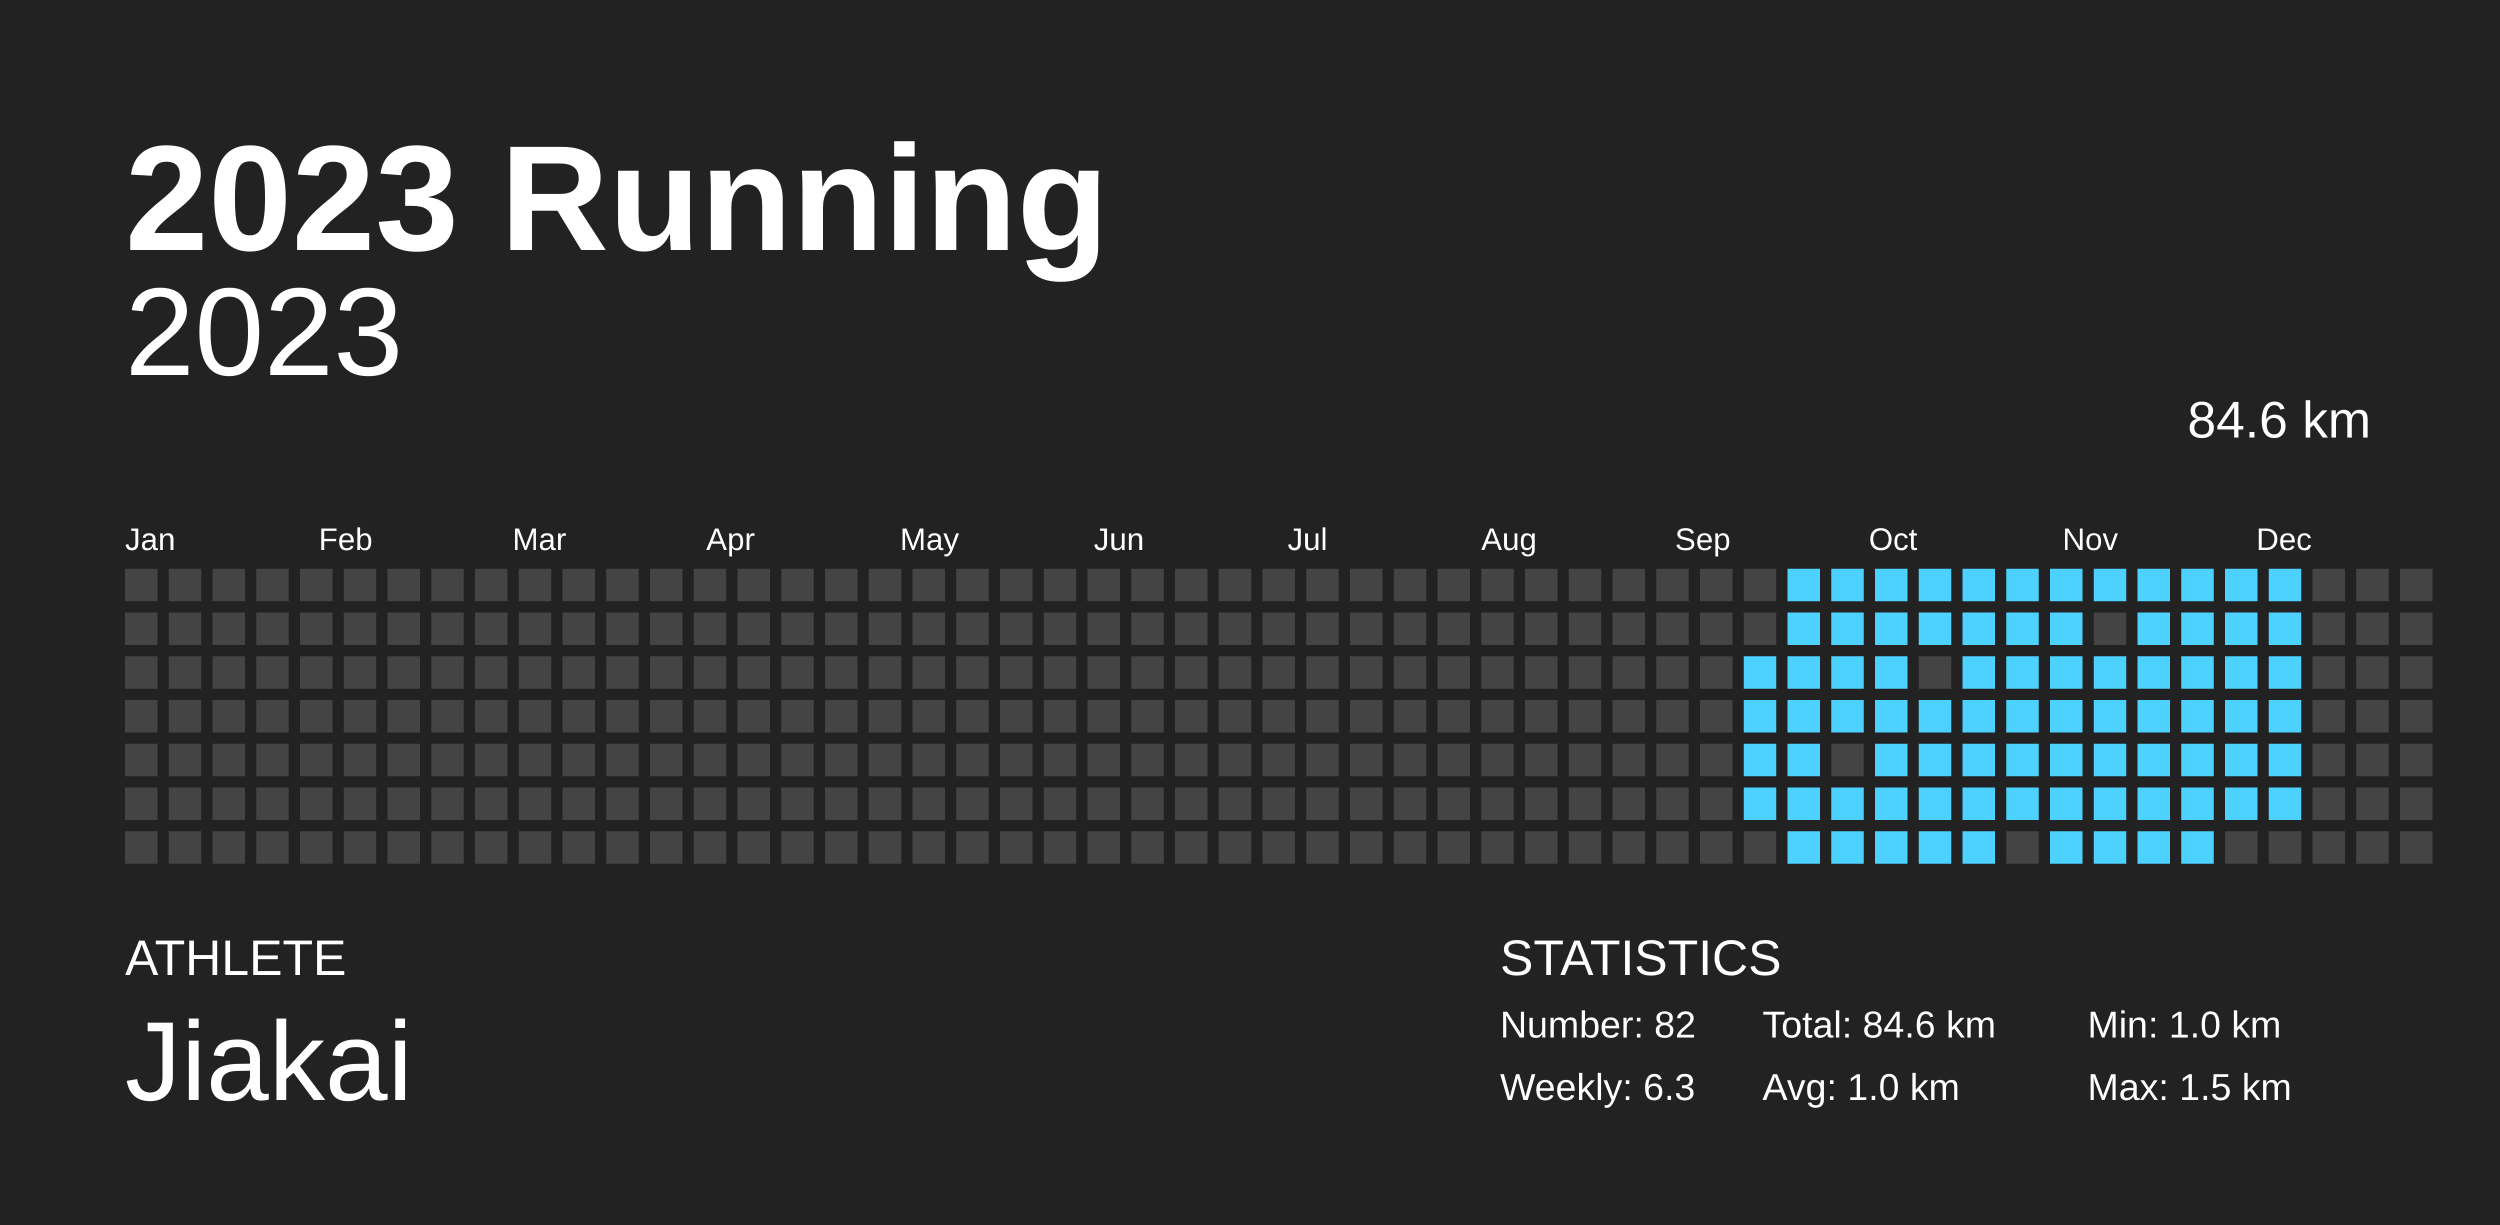
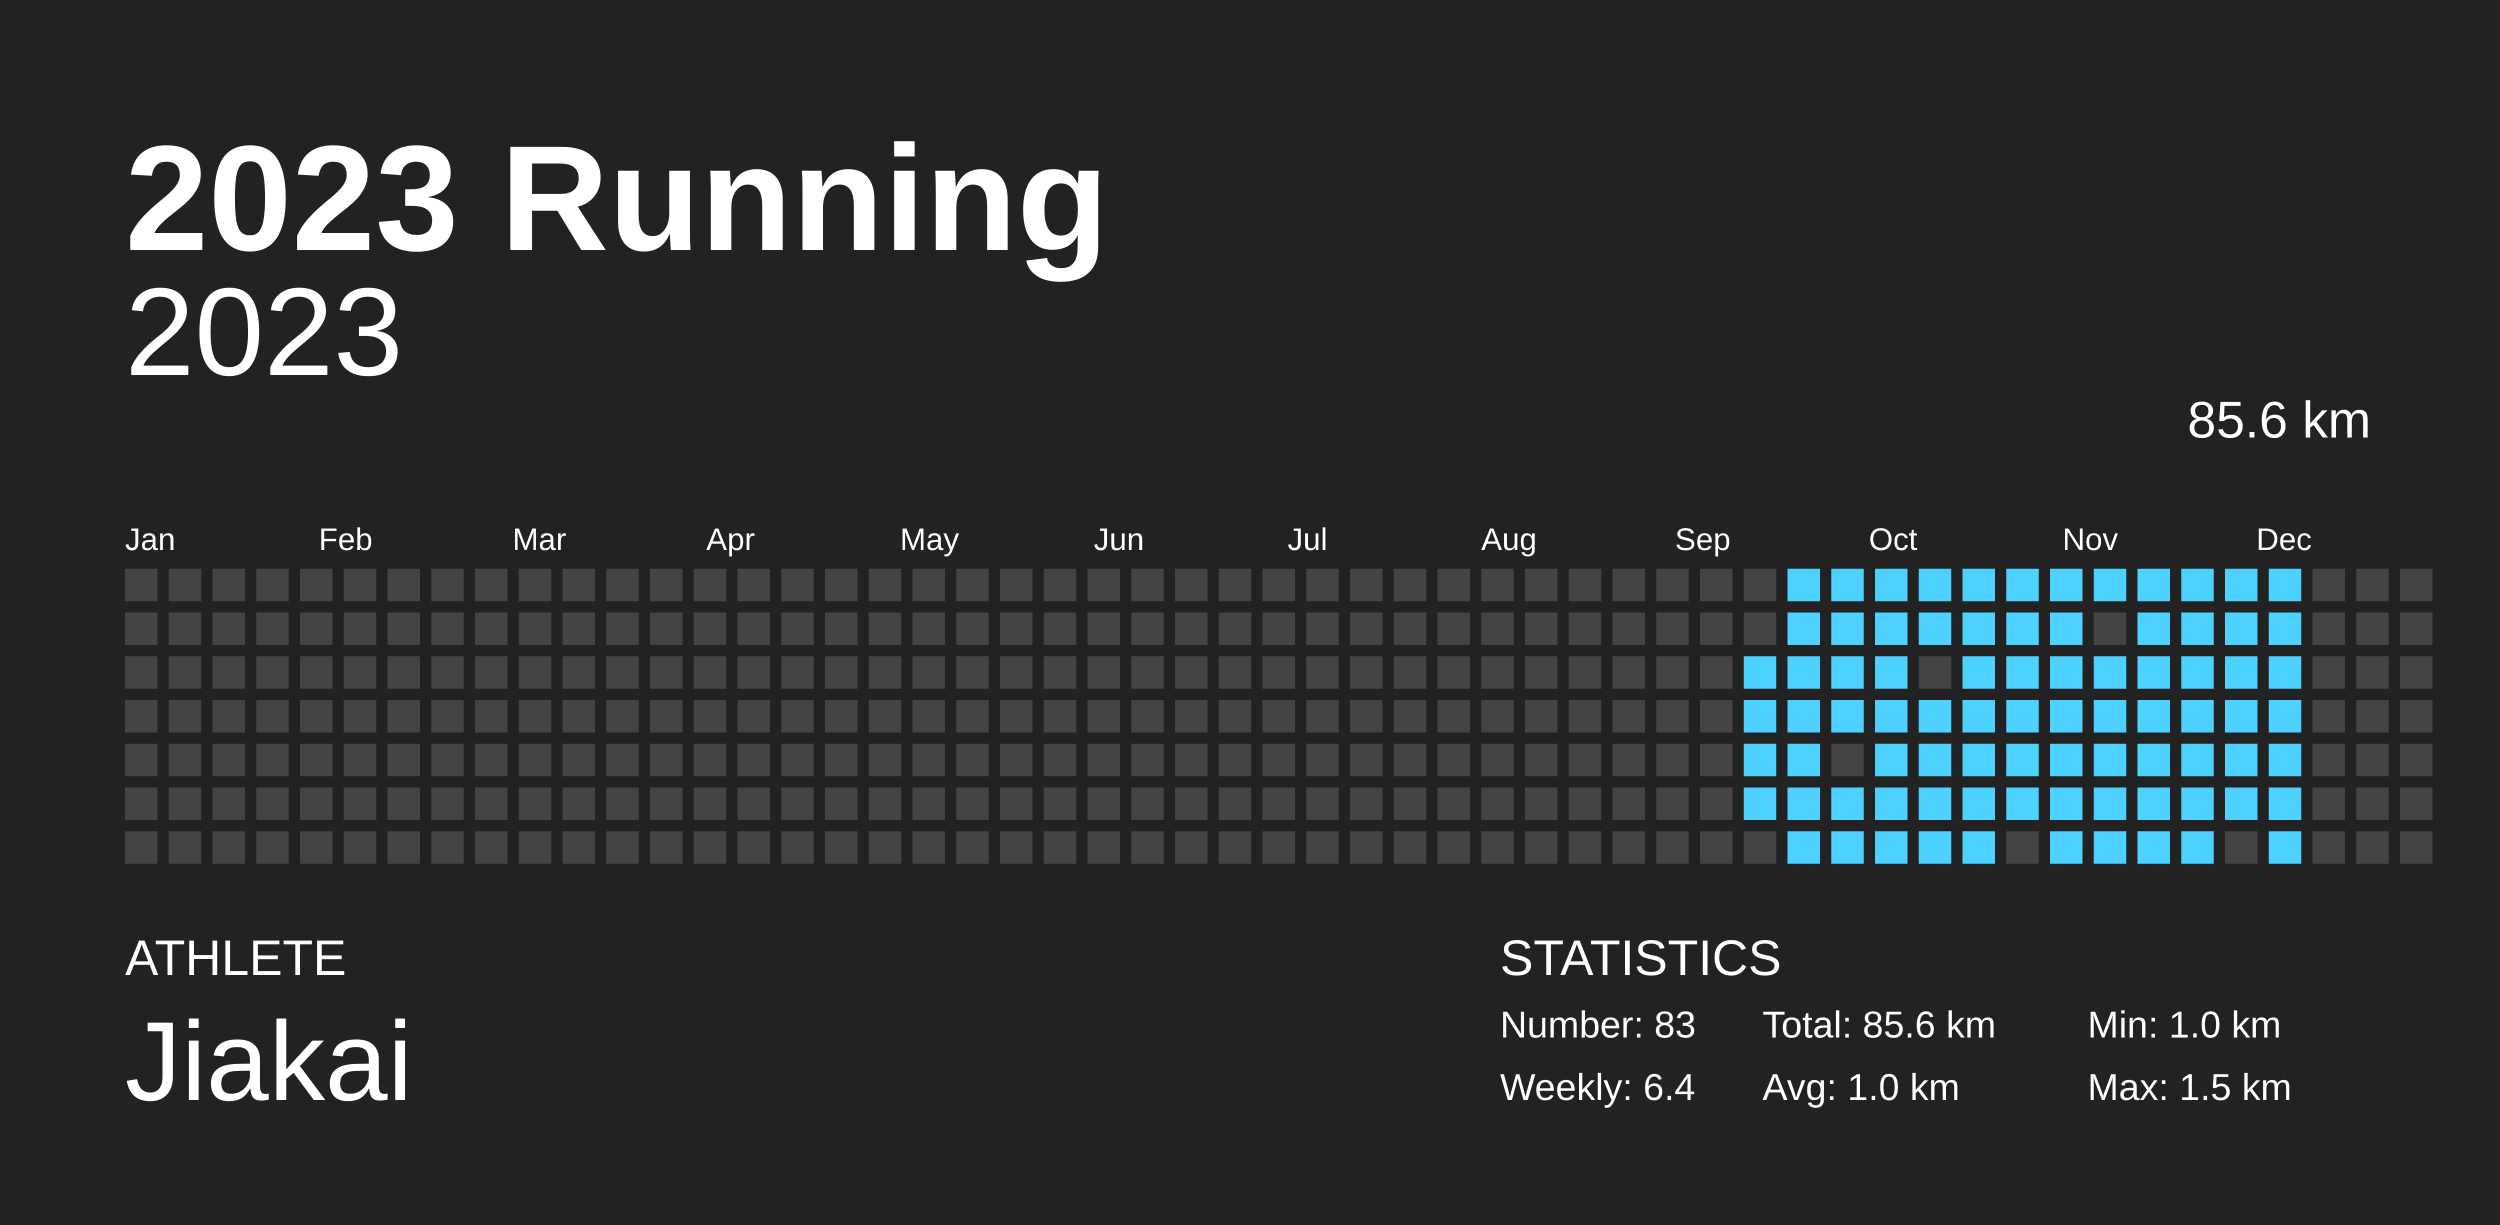
<svg xmlns="http://www.w3.org/2000/svg" baseProfile="full" height="98mm" version="1.1" viewBox="0,0,200,98" width="200mm">
  <defs />
  <rect fill="#222222" height="98" width="200" x="0" y="0" />
  <text fill="#FFFFFF" style="font-size:12px; font-family:Arial; font-weight:bold;" x="10" y="20">2023 Running</text>
  <text fill="#FFFFFF" style="font-size:4px; font-family:Arial" x="10" y="78">ATHLETE</text>
  <text fill="#FFFFFF" style="font-size:9px; font-family:Arial" x="10" y="88">Jiakai</text>
  <text fill="#FFFFFF" style="font-size:4px; font-family:Arial" x="120" y="78">STATISTICS</text>
-   <text fill="#FFFFFF" style="font-size:3px; font-family:Arial" x="120" y="83">Number: 82</text>
-   <text fill="#FFFFFF" style="font-size:3px; font-family:Arial" x="120" y="88">Weekly: 6.3</text>
-   <text fill="#FFFFFF" style="font-size:3px; font-family:Arial" x="141" y="83">Total: 84.6 km</text>
+   <text fill="#FFFFFF" style="font-size:3px; font-family:Arial" x="120" y="83">Number: 83</text>
+   <text fill="#FFFFFF" style="font-size:3px; font-family:Arial" x="120" y="88">Weekly: 6.4</text>
+   <text fill="#FFFFFF" style="font-size:3px; font-family:Arial" x="141" y="83">Total: 85.6 km</text>
  <text fill="#FFFFFF" style="font-size:3px; font-family:Arial" x="141" y="88">Avg: 1.0 km</text>
  <text fill="#FFFFFF" style="font-size:3px; font-family:Arial" x="167" y="83">Min: 1.0 km</text>
  <text fill="#FFFFFF" style="font-size:3px; font-family:Arial" x="167" y="88">Max: 1.5 km</text>
  <text alignment-baseline="hanging" fill="#FFFFFF" style="font-size:10.0px; font-family:Arial;" x="10" y="30">2023</text>
-   <text alignment-baseline="hanging" fill="#FFFFFF" style="font-size:4.125px; font-family:Arial;" x="175" y="35">84.6 km</text>
+   <text alignment-baseline="hanging" fill="#FFFFFF" style="font-size:4.125px; font-family:Arial;" x="175" y="35">85.6 km</text>
  <text fill="#FFFFFF" style="font-size:2.5px; font-family:Arial" x="10.0" y="44">Jan</text>
  <text fill="#FFFFFF" style="font-size:2.5px; font-family:Arial" x="25.5" y="44">Feb</text>
  <text fill="#FFFFFF" style="font-size:2.5px; font-family:Arial" x="41.0" y="44">Mar</text>
  <text fill="#FFFFFF" style="font-size:2.5px; font-family:Arial" x="56.5" y="44">Apr</text>
  <text fill="#FFFFFF" style="font-size:2.5px; font-family:Arial" x="72.0" y="44">May</text>
  <text fill="#FFFFFF" style="font-size:2.5px; font-family:Arial" x="87.5" y="44">Jun</text>
  <text fill="#FFFFFF" style="font-size:2.5px; font-family:Arial" x="103.0" y="44">Jul</text>
  <text fill="#FFFFFF" style="font-size:2.5px; font-family:Arial" x="118.5" y="44">Aug</text>
  <text fill="#FFFFFF" style="font-size:2.5px; font-family:Arial" x="134.0" y="44">Sep</text>
  <text fill="#FFFFFF" style="font-size:2.5px; font-family:Arial" x="149.5" y="44">Oct</text>
  <text fill="#FFFFFF" style="font-size:2.5px; font-family:Arial" x="165.0" y="44">Nov</text>
  <text fill="#FFFFFF" style="font-size:2.5px; font-family:Arial" x="180.5" y="44">Dec</text>
  <rect fill="#444444" height="2.6" width="2.6" x="10.0" y="45.5" />
  <rect fill="#444444" height="2.6" width="2.6" x="10.0" y="49.0" />
  <rect fill="#444444" height="2.6" width="2.6" x="10.0" y="52.5" />
  <rect fill="#444444" height="2.6" width="2.6" x="10.0" y="56.0" />
  <rect fill="#444444" height="2.6" width="2.6" x="10.0" y="59.5" />
  <rect fill="#444444" height="2.6" width="2.6" x="10.0" y="63.0" />
  <rect fill="#444444" height="2.6" width="2.6" x="10.0" y="66.5" />
  <rect fill="#444444" height="2.6" width="2.6" x="13.5" y="45.5" />
  <rect fill="#444444" height="2.6" width="2.6" x="13.5" y="49.0" />
  <rect fill="#444444" height="2.6" width="2.6" x="13.5" y="52.5" />
  <rect fill="#444444" height="2.6" width="2.6" x="13.5" y="56.0" />
  <rect fill="#444444" height="2.6" width="2.6" x="13.5" y="59.5" />
  <rect fill="#444444" height="2.6" width="2.6" x="13.5" y="63.0" />
  <rect fill="#444444" height="2.6" width="2.6" x="13.5" y="66.5" />
  <rect fill="#444444" height="2.6" width="2.6" x="17.0" y="45.5" />
  <rect fill="#444444" height="2.6" width="2.6" x="17.0" y="49.0" />
  <rect fill="#444444" height="2.6" width="2.6" x="17.0" y="52.5" />
  <rect fill="#444444" height="2.6" width="2.6" x="17.0" y="56.0" />
  <rect fill="#444444" height="2.6" width="2.6" x="17.0" y="59.5" />
  <rect fill="#444444" height="2.6" width="2.6" x="17.0" y="63.0" />
  <rect fill="#444444" height="2.6" width="2.6" x="17.0" y="66.5" />
  <rect fill="#444444" height="2.6" width="2.6" x="20.5" y="45.5" />
  <rect fill="#444444" height="2.6" width="2.6" x="20.5" y="49.0" />
  <rect fill="#444444" height="2.6" width="2.6" x="20.5" y="52.5" />
  <rect fill="#444444" height="2.6" width="2.6" x="20.5" y="56.0" />
  <rect fill="#444444" height="2.6" width="2.6" x="20.5" y="59.5" />
  <rect fill="#444444" height="2.6" width="2.6" x="20.5" y="63.0" />
  <rect fill="#444444" height="2.6" width="2.6" x="20.5" y="66.5" />
  <rect fill="#444444" height="2.6" width="2.6" x="24.0" y="45.5" />
  <rect fill="#444444" height="2.6" width="2.6" x="24.0" y="49.0" />
  <rect fill="#444444" height="2.6" width="2.6" x="24.0" y="52.5" />
  <rect fill="#444444" height="2.6" width="2.6" x="24.0" y="56.0" />
  <rect fill="#444444" height="2.6" width="2.6" x="24.0" y="59.5" />
  <rect fill="#444444" height="2.6" width="2.6" x="24.0" y="63.0" />
  <rect fill="#444444" height="2.6" width="2.6" x="24.0" y="66.5" />
  <rect fill="#444444" height="2.6" width="2.6" x="27.5" y="45.5" />
  <rect fill="#444444" height="2.6" width="2.6" x="27.5" y="49.0" />
  <rect fill="#444444" height="2.6" width="2.6" x="27.5" y="52.5" />
  <rect fill="#444444" height="2.6" width="2.6" x="27.5" y="56.0" />
  <rect fill="#444444" height="2.6" width="2.6" x="27.5" y="59.5" />
  <rect fill="#444444" height="2.6" width="2.6" x="27.5" y="63.0" />
  <rect fill="#444444" height="2.6" width="2.6" x="27.5" y="66.5" />
  <rect fill="#444444" height="2.6" width="2.6" x="31.0" y="45.5" />
  <rect fill="#444444" height="2.6" width="2.6" x="31.0" y="49.0" />
  <rect fill="#444444" height="2.6" width="2.6" x="31.0" y="52.5" />
  <rect fill="#444444" height="2.6" width="2.6" x="31.0" y="56.0" />
  <rect fill="#444444" height="2.6" width="2.6" x="31.0" y="59.5" />
  <rect fill="#444444" height="2.6" width="2.6" x="31.0" y="63.0" />
  <rect fill="#444444" height="2.6" width="2.6" x="31.0" y="66.5" />
  <rect fill="#444444" height="2.6" width="2.6" x="34.5" y="45.5" />
  <rect fill="#444444" height="2.6" width="2.6" x="34.5" y="49.0" />
  <rect fill="#444444" height="2.6" width="2.6" x="34.5" y="52.5" />
  <rect fill="#444444" height="2.6" width="2.6" x="34.5" y="56.0" />
  <rect fill="#444444" height="2.6" width="2.6" x="34.5" y="59.5" />
  <rect fill="#444444" height="2.6" width="2.6" x="34.5" y="63.0" />
  <rect fill="#444444" height="2.6" width="2.6" x="34.5" y="66.5" />
  <rect fill="#444444" height="2.6" width="2.6" x="38.0" y="45.5" />
  <rect fill="#444444" height="2.6" width="2.6" x="38.0" y="49.0" />
  <rect fill="#444444" height="2.6" width="2.6" x="38.0" y="52.5" />
  <rect fill="#444444" height="2.6" width="2.6" x="38.0" y="56.0" />
  <rect fill="#444444" height="2.6" width="2.6" x="38.0" y="59.5" />
  <rect fill="#444444" height="2.6" width="2.6" x="38.0" y="63.0" />
  <rect fill="#444444" height="2.6" width="2.6" x="38.0" y="66.5" />
  <rect fill="#444444" height="2.6" width="2.6" x="41.5" y="45.5" />
  <rect fill="#444444" height="2.6" width="2.6" x="41.5" y="49.0" />
  <rect fill="#444444" height="2.6" width="2.6" x="41.5" y="52.5" />
  <rect fill="#444444" height="2.6" width="2.6" x="41.5" y="56.0" />
  <rect fill="#444444" height="2.6" width="2.6" x="41.5" y="59.5" />
  <rect fill="#444444" height="2.6" width="2.6" x="41.5" y="63.0" />
  <rect fill="#444444" height="2.6" width="2.6" x="41.5" y="66.5" />
  <rect fill="#444444" height="2.6" width="2.6" x="45.0" y="45.5" />
  <rect fill="#444444" height="2.6" width="2.6" x="45.0" y="49.0" />
  <rect fill="#444444" height="2.6" width="2.6" x="45.0" y="52.5" />
  <rect fill="#444444" height="2.6" width="2.6" x="45.0" y="56.0" />
  <rect fill="#444444" height="2.6" width="2.6" x="45.0" y="59.5" />
  <rect fill="#444444" height="2.6" width="2.6" x="45.0" y="63.0" />
  <rect fill="#444444" height="2.6" width="2.6" x="45.0" y="66.5" />
  <rect fill="#444444" height="2.6" width="2.6" x="48.5" y="45.5" />
  <rect fill="#444444" height="2.6" width="2.6" x="48.5" y="49.0" />
  <rect fill="#444444" height="2.6" width="2.6" x="48.5" y="52.5" />
  <rect fill="#444444" height="2.6" width="2.6" x="48.5" y="56.0" />
  <rect fill="#444444" height="2.6" width="2.6" x="48.5" y="59.5" />
  <rect fill="#444444" height="2.6" width="2.6" x="48.5" y="63.0" />
  <rect fill="#444444" height="2.6" width="2.6" x="48.5" y="66.5" />
  <rect fill="#444444" height="2.6" width="2.6" x="52.0" y="45.5" />
  <rect fill="#444444" height="2.6" width="2.6" x="52.0" y="49.0" />
  <rect fill="#444444" height="2.6" width="2.6" x="52.0" y="52.5" />
  <rect fill="#444444" height="2.6" width="2.6" x="52.0" y="56.0" />
  <rect fill="#444444" height="2.6" width="2.6" x="52.0" y="59.5" />
  <rect fill="#444444" height="2.6" width="2.6" x="52.0" y="63.0" />
  <rect fill="#444444" height="2.6" width="2.6" x="52.0" y="66.5" />
  <rect fill="#444444" height="2.6" width="2.6" x="55.5" y="45.5" />
  <rect fill="#444444" height="2.6" width="2.6" x="55.5" y="49.0" />
  <rect fill="#444444" height="2.6" width="2.6" x="55.5" y="52.5" />
  <rect fill="#444444" height="2.6" width="2.6" x="55.5" y="56.0" />
  <rect fill="#444444" height="2.6" width="2.6" x="55.5" y="59.5" />
  <rect fill="#444444" height="2.6" width="2.6" x="55.5" y="63.0" />
  <rect fill="#444444" height="2.6" width="2.6" x="55.5" y="66.5" />
  <rect fill="#444444" height="2.6" width="2.6" x="59.0" y="45.5" />
  <rect fill="#444444" height="2.6" width="2.6" x="59.0" y="49.0" />
  <rect fill="#444444" height="2.6" width="2.6" x="59.0" y="52.5" />
  <rect fill="#444444" height="2.6" width="2.6" x="59.0" y="56.0" />
  <rect fill="#444444" height="2.6" width="2.6" x="59.0" y="59.5" />
  <rect fill="#444444" height="2.6" width="2.6" x="59.0" y="63.0" />
  <rect fill="#444444" height="2.6" width="2.6" x="59.0" y="66.5" />
  <rect fill="#444444" height="2.6" width="2.6" x="62.5" y="45.5" />
  <rect fill="#444444" height="2.6" width="2.6" x="62.5" y="49.0" />
  <rect fill="#444444" height="2.6" width="2.6" x="62.5" y="52.5" />
  <rect fill="#444444" height="2.6" width="2.6" x="62.5" y="56.0" />
  <rect fill="#444444" height="2.6" width="2.6" x="62.5" y="59.5" />
  <rect fill="#444444" height="2.6" width="2.6" x="62.5" y="63.0" />
  <rect fill="#444444" height="2.6" width="2.6" x="62.5" y="66.5" />
  <rect fill="#444444" height="2.6" width="2.6" x="66.0" y="45.5" />
  <rect fill="#444444" height="2.6" width="2.6" x="66.0" y="49.0" />
  <rect fill="#444444" height="2.6" width="2.6" x="66.0" y="52.5" />
  <rect fill="#444444" height="2.6" width="2.6" x="66.0" y="56.0" />
  <rect fill="#444444" height="2.6" width="2.6" x="66.0" y="59.5" />
  <rect fill="#444444" height="2.6" width="2.6" x="66.0" y="63.0" />
  <rect fill="#444444" height="2.6" width="2.6" x="66.0" y="66.5" />
  <rect fill="#444444" height="2.6" width="2.6" x="69.5" y="45.5" />
  <rect fill="#444444" height="2.6" width="2.6" x="69.5" y="49.0" />
  <rect fill="#444444" height="2.6" width="2.6" x="69.5" y="52.5" />
  <rect fill="#444444" height="2.6" width="2.6" x="69.5" y="56.0" />
  <rect fill="#444444" height="2.6" width="2.6" x="69.5" y="59.5" />
  <rect fill="#444444" height="2.6" width="2.6" x="69.5" y="63.0" />
  <rect fill="#444444" height="2.6" width="2.6" x="69.5" y="66.5" />
  <rect fill="#444444" height="2.6" width="2.6" x="73.0" y="45.5" />
  <rect fill="#444444" height="2.6" width="2.6" x="73.0" y="49.0" />
  <rect fill="#444444" height="2.6" width="2.6" x="73.0" y="52.5" />
  <rect fill="#444444" height="2.6" width="2.6" x="73.0" y="56.0" />
  <rect fill="#444444" height="2.6" width="2.6" x="73.0" y="59.5" />
  <rect fill="#444444" height="2.6" width="2.6" x="73.0" y="63.0" />
  <rect fill="#444444" height="2.6" width="2.6" x="73.0" y="66.5" />
  <rect fill="#444444" height="2.6" width="2.6" x="76.5" y="45.5" />
  <rect fill="#444444" height="2.6" width="2.6" x="76.5" y="49.0" />
  <rect fill="#444444" height="2.6" width="2.6" x="76.5" y="52.5" />
  <rect fill="#444444" height="2.6" width="2.6" x="76.5" y="56.0" />
  <rect fill="#444444" height="2.6" width="2.6" x="76.5" y="59.5" />
  <rect fill="#444444" height="2.6" width="2.6" x="76.5" y="63.0" />
  <rect fill="#444444" height="2.6" width="2.6" x="76.5" y="66.5" />
  <rect fill="#444444" height="2.6" width="2.6" x="80.0" y="45.5" />
  <rect fill="#444444" height="2.6" width="2.6" x="80.0" y="49.0" />
  <rect fill="#444444" height="2.6" width="2.6" x="80.0" y="52.5" />
  <rect fill="#444444" height="2.6" width="2.6" x="80.0" y="56.0" />
  <rect fill="#444444" height="2.6" width="2.6" x="80.0" y="59.5" />
  <rect fill="#444444" height="2.6" width="2.6" x="80.0" y="63.0" />
  <rect fill="#444444" height="2.6" width="2.6" x="80.0" y="66.5" />
  <rect fill="#444444" height="2.6" width="2.6" x="83.5" y="45.5" />
  <rect fill="#444444" height="2.6" width="2.6" x="83.5" y="49.0" />
  <rect fill="#444444" height="2.6" width="2.6" x="83.5" y="52.5" />
  <rect fill="#444444" height="2.6" width="2.6" x="83.5" y="56.0" />
  <rect fill="#444444" height="2.6" width="2.6" x="83.5" y="59.5" />
  <rect fill="#444444" height="2.6" width="2.6" x="83.5" y="63.0" />
  <rect fill="#444444" height="2.6" width="2.6" x="83.5" y="66.5" />
  <rect fill="#444444" height="2.6" width="2.6" x="87.0" y="45.5" />
  <rect fill="#444444" height="2.6" width="2.6" x="87.0" y="49.0" />
  <rect fill="#444444" height="2.6" width="2.6" x="87.0" y="52.5" />
  <rect fill="#444444" height="2.6" width="2.6" x="87.0" y="56.0" />
  <rect fill="#444444" height="2.6" width="2.6" x="87.0" y="59.5" />
  <rect fill="#444444" height="2.6" width="2.6" x="87.0" y="63.0" />
  <rect fill="#444444" height="2.6" width="2.6" x="87.0" y="66.5" />
  <rect fill="#444444" height="2.6" width="2.6" x="90.5" y="45.5" />
  <rect fill="#444444" height="2.6" width="2.6" x="90.5" y="49.0" />
  <rect fill="#444444" height="2.6" width="2.6" x="90.5" y="52.5" />
  <rect fill="#444444" height="2.6" width="2.6" x="90.5" y="56.0" />
  <rect fill="#444444" height="2.6" width="2.6" x="90.5" y="59.5" />
  <rect fill="#444444" height="2.6" width="2.6" x="90.5" y="63.0" />
  <rect fill="#444444" height="2.6" width="2.6" x="90.5" y="66.5" />
  <rect fill="#444444" height="2.6" width="2.6" x="94.0" y="45.5" />
  <rect fill="#444444" height="2.6" width="2.6" x="94.0" y="49.0" />
  <rect fill="#444444" height="2.6" width="2.6" x="94.0" y="52.5" />
  <rect fill="#444444" height="2.6" width="2.6" x="94.0" y="56.0" />
  <rect fill="#444444" height="2.6" width="2.6" x="94.0" y="59.5" />
  <rect fill="#444444" height="2.6" width="2.6" x="94.0" y="63.0" />
  <rect fill="#444444" height="2.6" width="2.6" x="94.0" y="66.5" />
  <rect fill="#444444" height="2.6" width="2.6" x="97.5" y="45.5" />
  <rect fill="#444444" height="2.6" width="2.6" x="97.5" y="49.0" />
  <rect fill="#444444" height="2.6" width="2.6" x="97.5" y="52.5" />
  <rect fill="#444444" height="2.6" width="2.6" x="97.5" y="56.0" />
  <rect fill="#444444" height="2.6" width="2.6" x="97.5" y="59.5" />
  <rect fill="#444444" height="2.6" width="2.6" x="97.5" y="63.0" />
  <rect fill="#444444" height="2.6" width="2.6" x="97.5" y="66.5" />
  <rect fill="#444444" height="2.6" width="2.6" x="101.0" y="45.5" />
  <rect fill="#444444" height="2.6" width="2.6" x="101.0" y="49.0" />
  <rect fill="#444444" height="2.6" width="2.6" x="101.0" y="52.5" />
  <rect fill="#444444" height="2.6" width="2.6" x="101.0" y="56.0" />
  <rect fill="#444444" height="2.6" width="2.6" x="101.0" y="59.5" />
  <rect fill="#444444" height="2.6" width="2.6" x="101.0" y="63.0" />
  <rect fill="#444444" height="2.6" width="2.6" x="101.0" y="66.5" />
  <rect fill="#444444" height="2.6" width="2.6" x="104.5" y="45.5" />
  <rect fill="#444444" height="2.6" width="2.6" x="104.5" y="49.0" />
  <rect fill="#444444" height="2.6" width="2.6" x="104.5" y="52.5" />
  <rect fill="#444444" height="2.6" width="2.6" x="104.5" y="56.0" />
  <rect fill="#444444" height="2.6" width="2.6" x="104.5" y="59.5" />
  <rect fill="#444444" height="2.6" width="2.6" x="104.5" y="63.0" />
  <rect fill="#444444" height="2.6" width="2.6" x="104.5" y="66.5" />
  <rect fill="#444444" height="2.6" width="2.6" x="108.0" y="45.5" />
  <rect fill="#444444" height="2.6" width="2.6" x="108.0" y="49.0" />
  <rect fill="#444444" height="2.6" width="2.6" x="108.0" y="52.5" />
  <rect fill="#444444" height="2.6" width="2.6" x="108.0" y="56.0" />
  <rect fill="#444444" height="2.6" width="2.6" x="108.0" y="59.5" />
  <rect fill="#444444" height="2.6" width="2.6" x="108.0" y="63.0" />
  <rect fill="#444444" height="2.6" width="2.6" x="108.0" y="66.5" />
  <rect fill="#444444" height="2.6" width="2.6" x="111.5" y="45.5" />
  <rect fill="#444444" height="2.6" width="2.6" x="111.5" y="49.0" />
  <rect fill="#444444" height="2.6" width="2.6" x="111.5" y="52.5" />
  <rect fill="#444444" height="2.6" width="2.6" x="111.5" y="56.0" />
  <rect fill="#444444" height="2.6" width="2.6" x="111.5" y="59.5" />
  <rect fill="#444444" height="2.6" width="2.6" x="111.5" y="63.0" />
  <rect fill="#444444" height="2.6" width="2.6" x="111.5" y="66.5" />
  <rect fill="#444444" height="2.6" width="2.6" x="115.0" y="45.5" />
  <rect fill="#444444" height="2.6" width="2.6" x="115.0" y="49.0" />
  <rect fill="#444444" height="2.6" width="2.6" x="115.0" y="52.5" />
  <rect fill="#444444" height="2.6" width="2.6" x="115.0" y="56.0" />
  <rect fill="#444444" height="2.6" width="2.6" x="115.0" y="59.5" />
  <rect fill="#444444" height="2.6" width="2.6" x="115.0" y="63.0" />
  <rect fill="#444444" height="2.6" width="2.6" x="115.0" y="66.5" />
  <rect fill="#444444" height="2.6" width="2.6" x="118.5" y="45.5" />
  <rect fill="#444444" height="2.6" width="2.6" x="118.5" y="49.0" />
  <rect fill="#444444" height="2.6" width="2.6" x="118.5" y="52.5" />
  <rect fill="#444444" height="2.6" width="2.6" x="118.5" y="56.0" />
  <rect fill="#444444" height="2.6" width="2.6" x="118.5" y="59.5" />
  <rect fill="#444444" height="2.6" width="2.6" x="118.5" y="63.0" />
  <rect fill="#444444" height="2.6" width="2.6" x="118.5" y="66.5" />
  <rect fill="#444444" height="2.6" width="2.6" x="122.0" y="45.5" />
  <rect fill="#444444" height="2.6" width="2.6" x="122.0" y="49.0" />
  <rect fill="#444444" height="2.6" width="2.6" x="122.0" y="52.5" />
  <rect fill="#444444" height="2.6" width="2.6" x="122.0" y="56.0" />
  <rect fill="#444444" height="2.6" width="2.6" x="122.0" y="59.5" />
  <rect fill="#444444" height="2.6" width="2.6" x="122.0" y="63.0" />
  <rect fill="#444444" height="2.6" width="2.6" x="122.0" y="66.5" />
  <rect fill="#444444" height="2.6" width="2.6" x="125.5" y="45.5" />
  <rect fill="#444444" height="2.6" width="2.6" x="125.5" y="49.0" />
  <rect fill="#444444" height="2.6" width="2.6" x="125.5" y="52.5" />
  <rect fill="#444444" height="2.6" width="2.6" x="125.5" y="56.0" />
  <rect fill="#444444" height="2.6" width="2.6" x="125.5" y="59.5" />
  <rect fill="#444444" height="2.6" width="2.6" x="125.5" y="63.0" />
  <rect fill="#444444" height="2.6" width="2.6" x="125.5" y="66.5" />
  <rect fill="#444444" height="2.6" width="2.6" x="129.0" y="45.5" />
  <rect fill="#444444" height="2.6" width="2.6" x="129.0" y="49.0" />
  <rect fill="#444444" height="2.6" width="2.6" x="129.0" y="52.5" />
  <rect fill="#444444" height="2.6" width="2.6" x="129.0" y="56.0" />
  <rect fill="#444444" height="2.6" width="2.6" x="129.0" y="59.5" />
  <rect fill="#444444" height="2.6" width="2.6" x="129.0" y="63.0" />
  <rect fill="#444444" height="2.6" width="2.6" x="129.0" y="66.5" />
  <rect fill="#444444" height="2.6" width="2.6" x="132.5" y="45.5" />
  <rect fill="#444444" height="2.6" width="2.6" x="132.5" y="49.0" />
  <rect fill="#444444" height="2.6" width="2.6" x="132.5" y="52.5" />
  <rect fill="#444444" height="2.6" width="2.6" x="132.5" y="56.0" />
  <rect fill="#444444" height="2.6" width="2.6" x="132.5" y="59.5" />
  <rect fill="#444444" height="2.6" width="2.6" x="132.5" y="63.0" />
  <rect fill="#444444" height="2.6" width="2.6" x="132.5" y="66.5" />
  <rect fill="#444444" height="2.6" width="2.6" x="136.0" y="45.5" />
  <rect fill="#444444" height="2.6" width="2.6" x="136.0" y="49.0" />
  <rect fill="#444444" height="2.6" width="2.6" x="136.0" y="52.5" />
  <rect fill="#444444" height="2.6" width="2.6" x="136.0" y="56.0" />
  <rect fill="#444444" height="2.6" width="2.6" x="136.0" y="59.5" />
  <rect fill="#444444" height="2.6" width="2.6" x="136.0" y="63.0" />
  <rect fill="#444444" height="2.6" width="2.6" x="136.0" y="66.5" />
  <rect fill="#444444" height="2.6" width="2.6" x="139.5" y="45.5" />
  <rect fill="#444444" height="2.6" width="2.6" x="139.5" y="49.0" />
  <rect fill="#4dd2ff" height="2.6" width="2.6" x="139.5" y="52.5" />
  <rect fill="#4dd2ff" height="2.6" width="2.6" x="139.5" y="56.0" />
  <rect fill="#4dd2ff" height="2.6" width="2.6" x="139.5" y="59.5" />
  <rect fill="#4dd2ff" height="2.6" width="2.6" x="139.5" y="63.0" />
  <rect fill="#444444" height="2.6" width="2.6" x="139.5" y="66.5" />
  <rect fill="#4dd2ff" height="2.6" width="2.6" x="143.0" y="45.5" />
  <rect fill="#4dd2ff" height="2.6" width="2.6" x="143.0" y="49.0" />
  <rect fill="#4dd2ff" height="2.6" width="2.6" x="143.0" y="52.5" />
  <rect fill="#4dd2ff" height="2.6" width="2.6" x="143.0" y="56.0" />
  <rect fill="#4dd2ff" height="2.6" width="2.6" x="143.0" y="59.5" />
  <rect fill="#4dd2ff" height="2.6" width="2.6" x="143.0" y="63.0" />
  <rect fill="#4dd2ff" height="2.6" width="2.6" x="143.0" y="66.5" />
  <rect fill="#4dd2ff" height="2.6" width="2.6" x="146.5" y="45.5" />
  <rect fill="#4dd2ff" height="2.6" width="2.6" x="146.5" y="49.0" />
  <rect fill="#4dd2ff" height="2.6" width="2.6" x="146.5" y="52.5" />
  <rect fill="#4dd2ff" height="2.6" width="2.6" x="146.5" y="56.0" />
  <rect fill="#444444" height="2.6" width="2.6" x="146.5" y="59.5" />
  <rect fill="#4dd2ff" height="2.6" width="2.6" x="146.5" y="63.0" />
  <rect fill="#4dd2ff" height="2.6" width="2.6" x="146.5" y="66.5" />
  <rect fill="#4dd2ff" height="2.6" width="2.6" x="150.0" y="45.5" />
  <rect fill="#4dd2ff" height="2.6" width="2.6" x="150.0" y="49.0" />
  <rect fill="#4dd2ff" height="2.6" width="2.6" x="150.0" y="52.5" />
  <rect fill="#4dd2ff" height="2.6" width="2.6" x="150.0" y="56.0" />
  <rect fill="#4dd2ff" height="2.6" width="2.6" x="150.0" y="59.5" />
  <rect fill="#4dd2ff" height="2.6" width="2.6" x="150.0" y="63.0" />
  <rect fill="#4dd2ff" height="2.6" width="2.6" x="150.0" y="66.5" />
  <rect fill="#4dd2ff" height="2.6" width="2.6" x="153.5" y="45.5" />
  <rect fill="#4dd2ff" height="2.6" width="2.6" x="153.5" y="49.0" />
  <rect fill="#444444" height="2.6" width="2.6" x="153.5" y="52.5" />
  <rect fill="#4dd2ff" height="2.6" width="2.6" x="153.5" y="56.0" />
  <rect fill="#4dd2ff" height="2.6" width="2.6" x="153.5" y="59.5" />
  <rect fill="#4dd2ff" height="2.6" width="2.6" x="153.5" y="63.0" />
  <rect fill="#4dd2ff" height="2.6" width="2.6" x="153.5" y="66.5" />
  <rect fill="#4dd2ff" height="2.6" width="2.6" x="157.0" y="45.5" />
  <rect fill="#4dd2ff" height="2.6" width="2.6" x="157.0" y="49.0" />
  <rect fill="#4dd2ff" height="2.6" width="2.6" x="157.0" y="52.5" />
  <rect fill="#4dd2ff" height="2.6" width="2.6" x="157.0" y="56.0" />
  <rect fill="#4dd2ff" height="2.6" width="2.6" x="157.0" y="59.5" />
  <rect fill="#4dd2ff" height="2.6" width="2.6" x="157.0" y="63.0" />
  <rect fill="#4dd2ff" height="2.6" width="2.6" x="157.0" y="66.5" />
  <rect fill="#4dd2ff" height="2.6" width="2.6" x="160.5" y="45.5" />
  <rect fill="#4dd2ff" height="2.6" width="2.6" x="160.5" y="49.0" />
  <rect fill="#4dd2ff" height="2.6" width="2.6" x="160.5" y="52.5" />
  <rect fill="#4dd2ff" height="2.6" width="2.6" x="160.5" y="56.0" />
  <rect fill="#4dd2ff" height="2.6" width="2.6" x="160.5" y="59.5" />
  <rect fill="#4dd2ff" height="2.6" width="2.6" x="160.5" y="63.0" />
  <rect fill="#444444" height="2.6" width="2.6" x="160.5" y="66.5" />
  <rect fill="#4dd2ff" height="2.6" width="2.6" x="164.0" y="45.5" />
  <rect fill="#4dd2ff" height="2.6" width="2.6" x="164.0" y="49.0" />
  <rect fill="#4dd2ff" height="2.6" width="2.6" x="164.0" y="52.5" />
  <rect fill="#4dd2ff" height="2.6" width="2.6" x="164.0" y="56.0" />
  <rect fill="#4dd2ff" height="2.6" width="2.6" x="164.0" y="59.5" />
  <rect fill="#4dd2ff" height="2.6" width="2.6" x="164.0" y="63.0" />
  <rect fill="#4dd2ff" height="2.6" width="2.6" x="164.0" y="66.5" />
  <rect fill="#4dd2ff" height="2.6" width="2.6" x="167.5" y="45.5" />
  <rect fill="#444444" height="2.6" width="2.6" x="167.5" y="49.0" />
  <rect fill="#4dd2ff" height="2.6" width="2.6" x="167.5" y="52.5" />
  <rect fill="#4dd2ff" height="2.6" width="2.6" x="167.5" y="56.0" />
  <rect fill="#4dd2ff" height="2.6" width="2.6" x="167.5" y="59.5" />
  <rect fill="#4dd2ff" height="2.6" width="2.6" x="167.5" y="63.0" />
  <rect fill="#4dd2ff" height="2.6" width="2.6" x="167.5" y="66.5" />
  <rect fill="#4dd2ff" height="2.6" width="2.6" x="171.0" y="45.5" />
  <rect fill="#4dd2ff" height="2.6" width="2.6" x="171.0" y="49.0" />
  <rect fill="#4dd2ff" height="2.6" width="2.6" x="171.0" y="52.5" />
  <rect fill="#4dd2ff" height="2.6" width="2.6" x="171.0" y="56.0" />
  <rect fill="#4dd2ff" height="2.6" width="2.6" x="171.0" y="59.5" />
  <rect fill="#4dd2ff" height="2.6" width="2.6" x="171.0" y="63.0" />
  <rect fill="#4dd2ff" height="2.6" width="2.6" x="171.0" y="66.5" />
  <rect fill="#4dd2ff" height="2.6" width="2.6" x="174.5" y="45.5" />
  <rect fill="#4dd2ff" height="2.6" width="2.6" x="174.5" y="49.0" />
  <rect fill="#4dd2ff" height="2.6" width="2.6" x="174.5" y="52.5" />
  <rect fill="#4dd2ff" height="2.6" width="2.6" x="174.5" y="56.0" />
  <rect fill="#4dd2ff" height="2.6" width="2.6" x="174.5" y="59.5" />
  <rect fill="#4dd2ff" height="2.6" width="2.6" x="174.5" y="63.0" />
  <rect fill="#4dd2ff" height="2.6" width="2.6" x="174.5" y="66.5" />
  <rect fill="#4dd2ff" height="2.6" width="2.6" x="178.0" y="45.5" />
  <rect fill="#4dd2ff" height="2.6" width="2.6" x="178.0" y="49.0" />
  <rect fill="#4dd2ff" height="2.6" width="2.6" x="178.0" y="52.5" />
  <rect fill="#4dd2ff" height="2.6" width="2.6" x="178.0" y="56.0" />
  <rect fill="#4dd2ff" height="2.6" width="2.6" x="178.0" y="59.5" />
  <rect fill="#4dd2ff" height="2.6" width="2.6" x="178.0" y="63.0" />
  <rect fill="#444444" height="2.6" width="2.6" x="178.0" y="66.5" />
  <rect fill="#4dd2ff" height="2.6" width="2.6" x="181.5" y="45.5" />
  <rect fill="#4dd2ff" height="2.6" width="2.6" x="181.5" y="49.0" />
  <rect fill="#4dd2ff" height="2.6" width="2.6" x="181.5" y="52.5" />
  <rect fill="#4dd2ff" height="2.6" width="2.6" x="181.5" y="56.0" />
  <rect fill="#4dd2ff" height="2.6" width="2.6" x="181.5" y="59.5" />
  <rect fill="#4dd2ff" height="2.6" width="2.6" x="181.5" y="63.0" />
-   <rect fill="#444444" height="2.6" width="2.6" x="181.5" y="66.5" />
+   <rect fill="#4dd2ff" height="2.6" width="2.6" x="181.5" y="66.5" />
  <rect fill="#444444" height="2.6" width="2.6" x="185.0" y="45.5" />
  <rect fill="#444444" height="2.6" width="2.6" x="185.0" y="49.0" />
  <rect fill="#444444" height="2.6" width="2.6" x="185.0" y="52.5" />
  <rect fill="#444444" height="2.6" width="2.6" x="185.0" y="56.0" />
  <rect fill="#444444" height="2.6" width="2.6" x="185.0" y="59.5" />
  <rect fill="#444444" height="2.6" width="2.6" x="185.0" y="63.0" />
  <rect fill="#444444" height="2.6" width="2.6" x="185.0" y="66.5" />
  <rect fill="#444444" height="2.6" width="2.6" x="188.5" y="45.5" />
  <rect fill="#444444" height="2.6" width="2.6" x="188.5" y="49.0" />
  <rect fill="#444444" height="2.6" width="2.6" x="188.5" y="52.5" />
  <rect fill="#444444" height="2.6" width="2.6" x="188.5" y="56.0" />
  <rect fill="#444444" height="2.6" width="2.6" x="188.5" y="59.5" />
  <rect fill="#444444" height="2.6" width="2.6" x="188.5" y="63.0" />
  <rect fill="#444444" height="2.6" width="2.6" x="188.5" y="66.5" />
  <rect fill="#444444" height="2.6" width="2.6" x="192.0" y="45.5" />
  <rect fill="#444444" height="2.6" width="2.6" x="192.0" y="49.0" />
  <rect fill="#444444" height="2.6" width="2.6" x="192.0" y="52.5" />
  <rect fill="#444444" height="2.6" width="2.6" x="192.0" y="56.0" />
  <rect fill="#444444" height="2.6" width="2.6" x="192.0" y="59.5" />
  <rect fill="#444444" height="2.6" width="2.6" x="192.0" y="63.0" />
  <rect fill="#444444" height="2.6" width="2.6" x="192.0" y="66.5" />
</svg>
